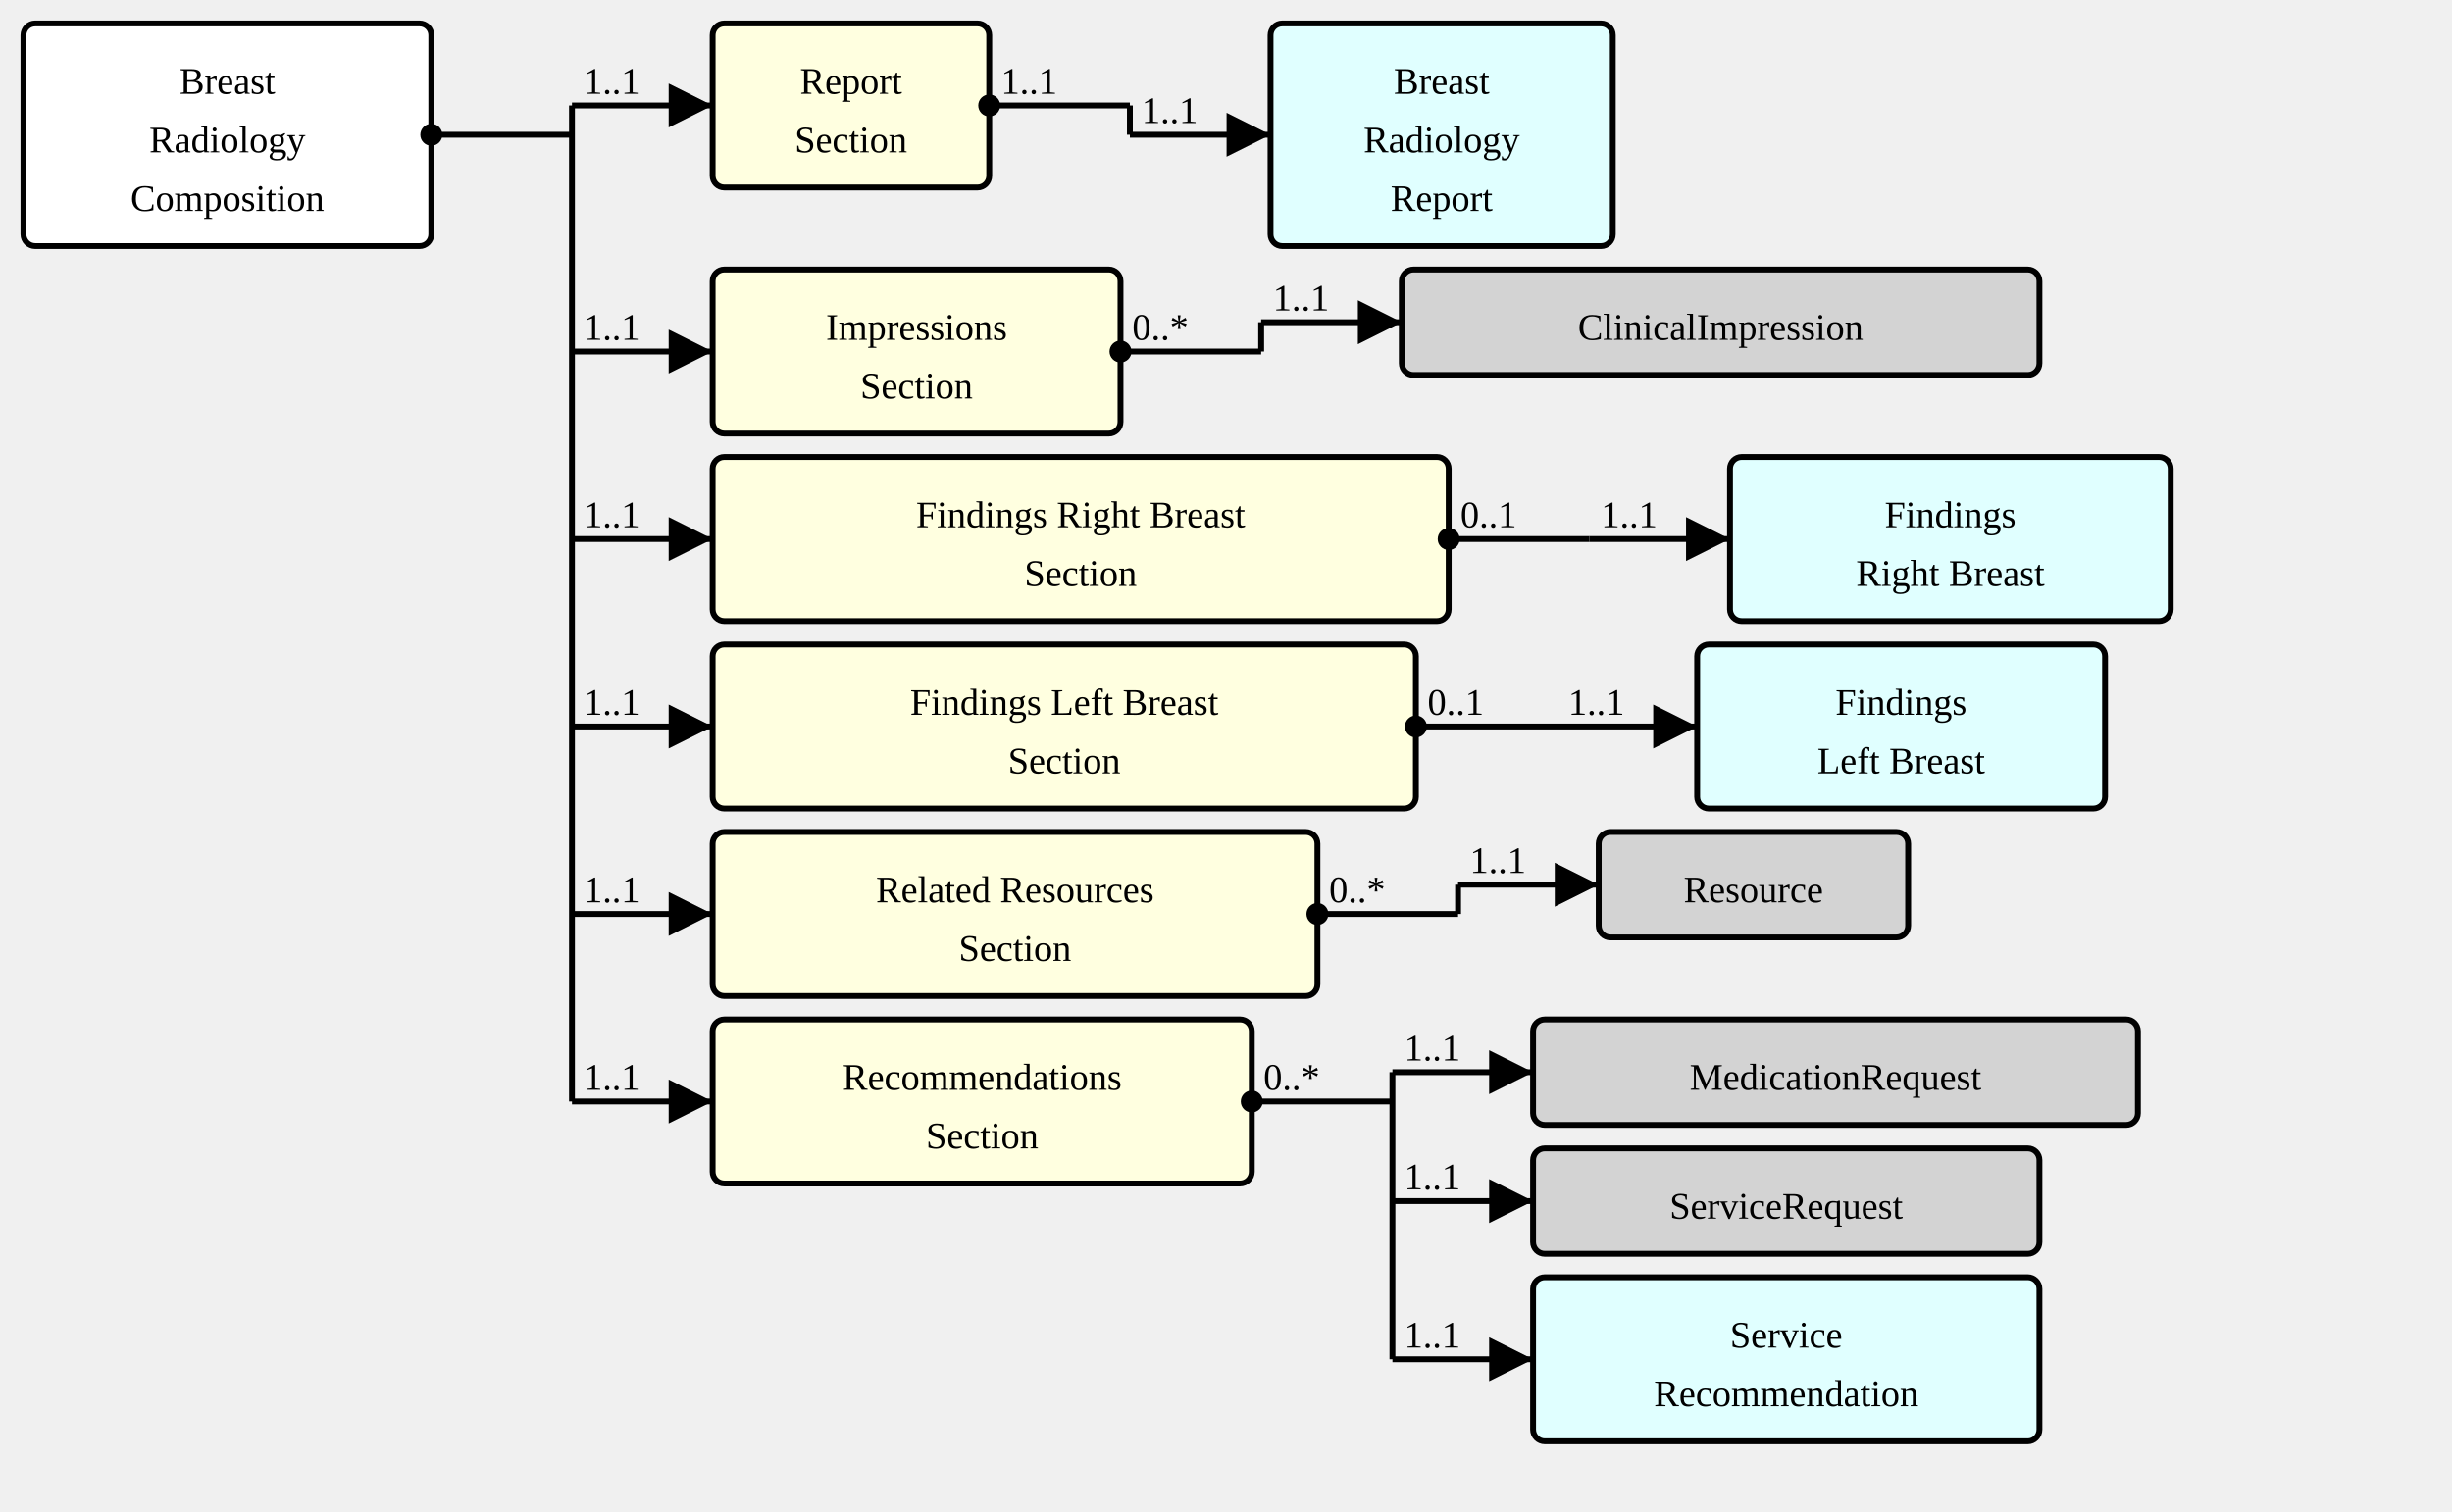
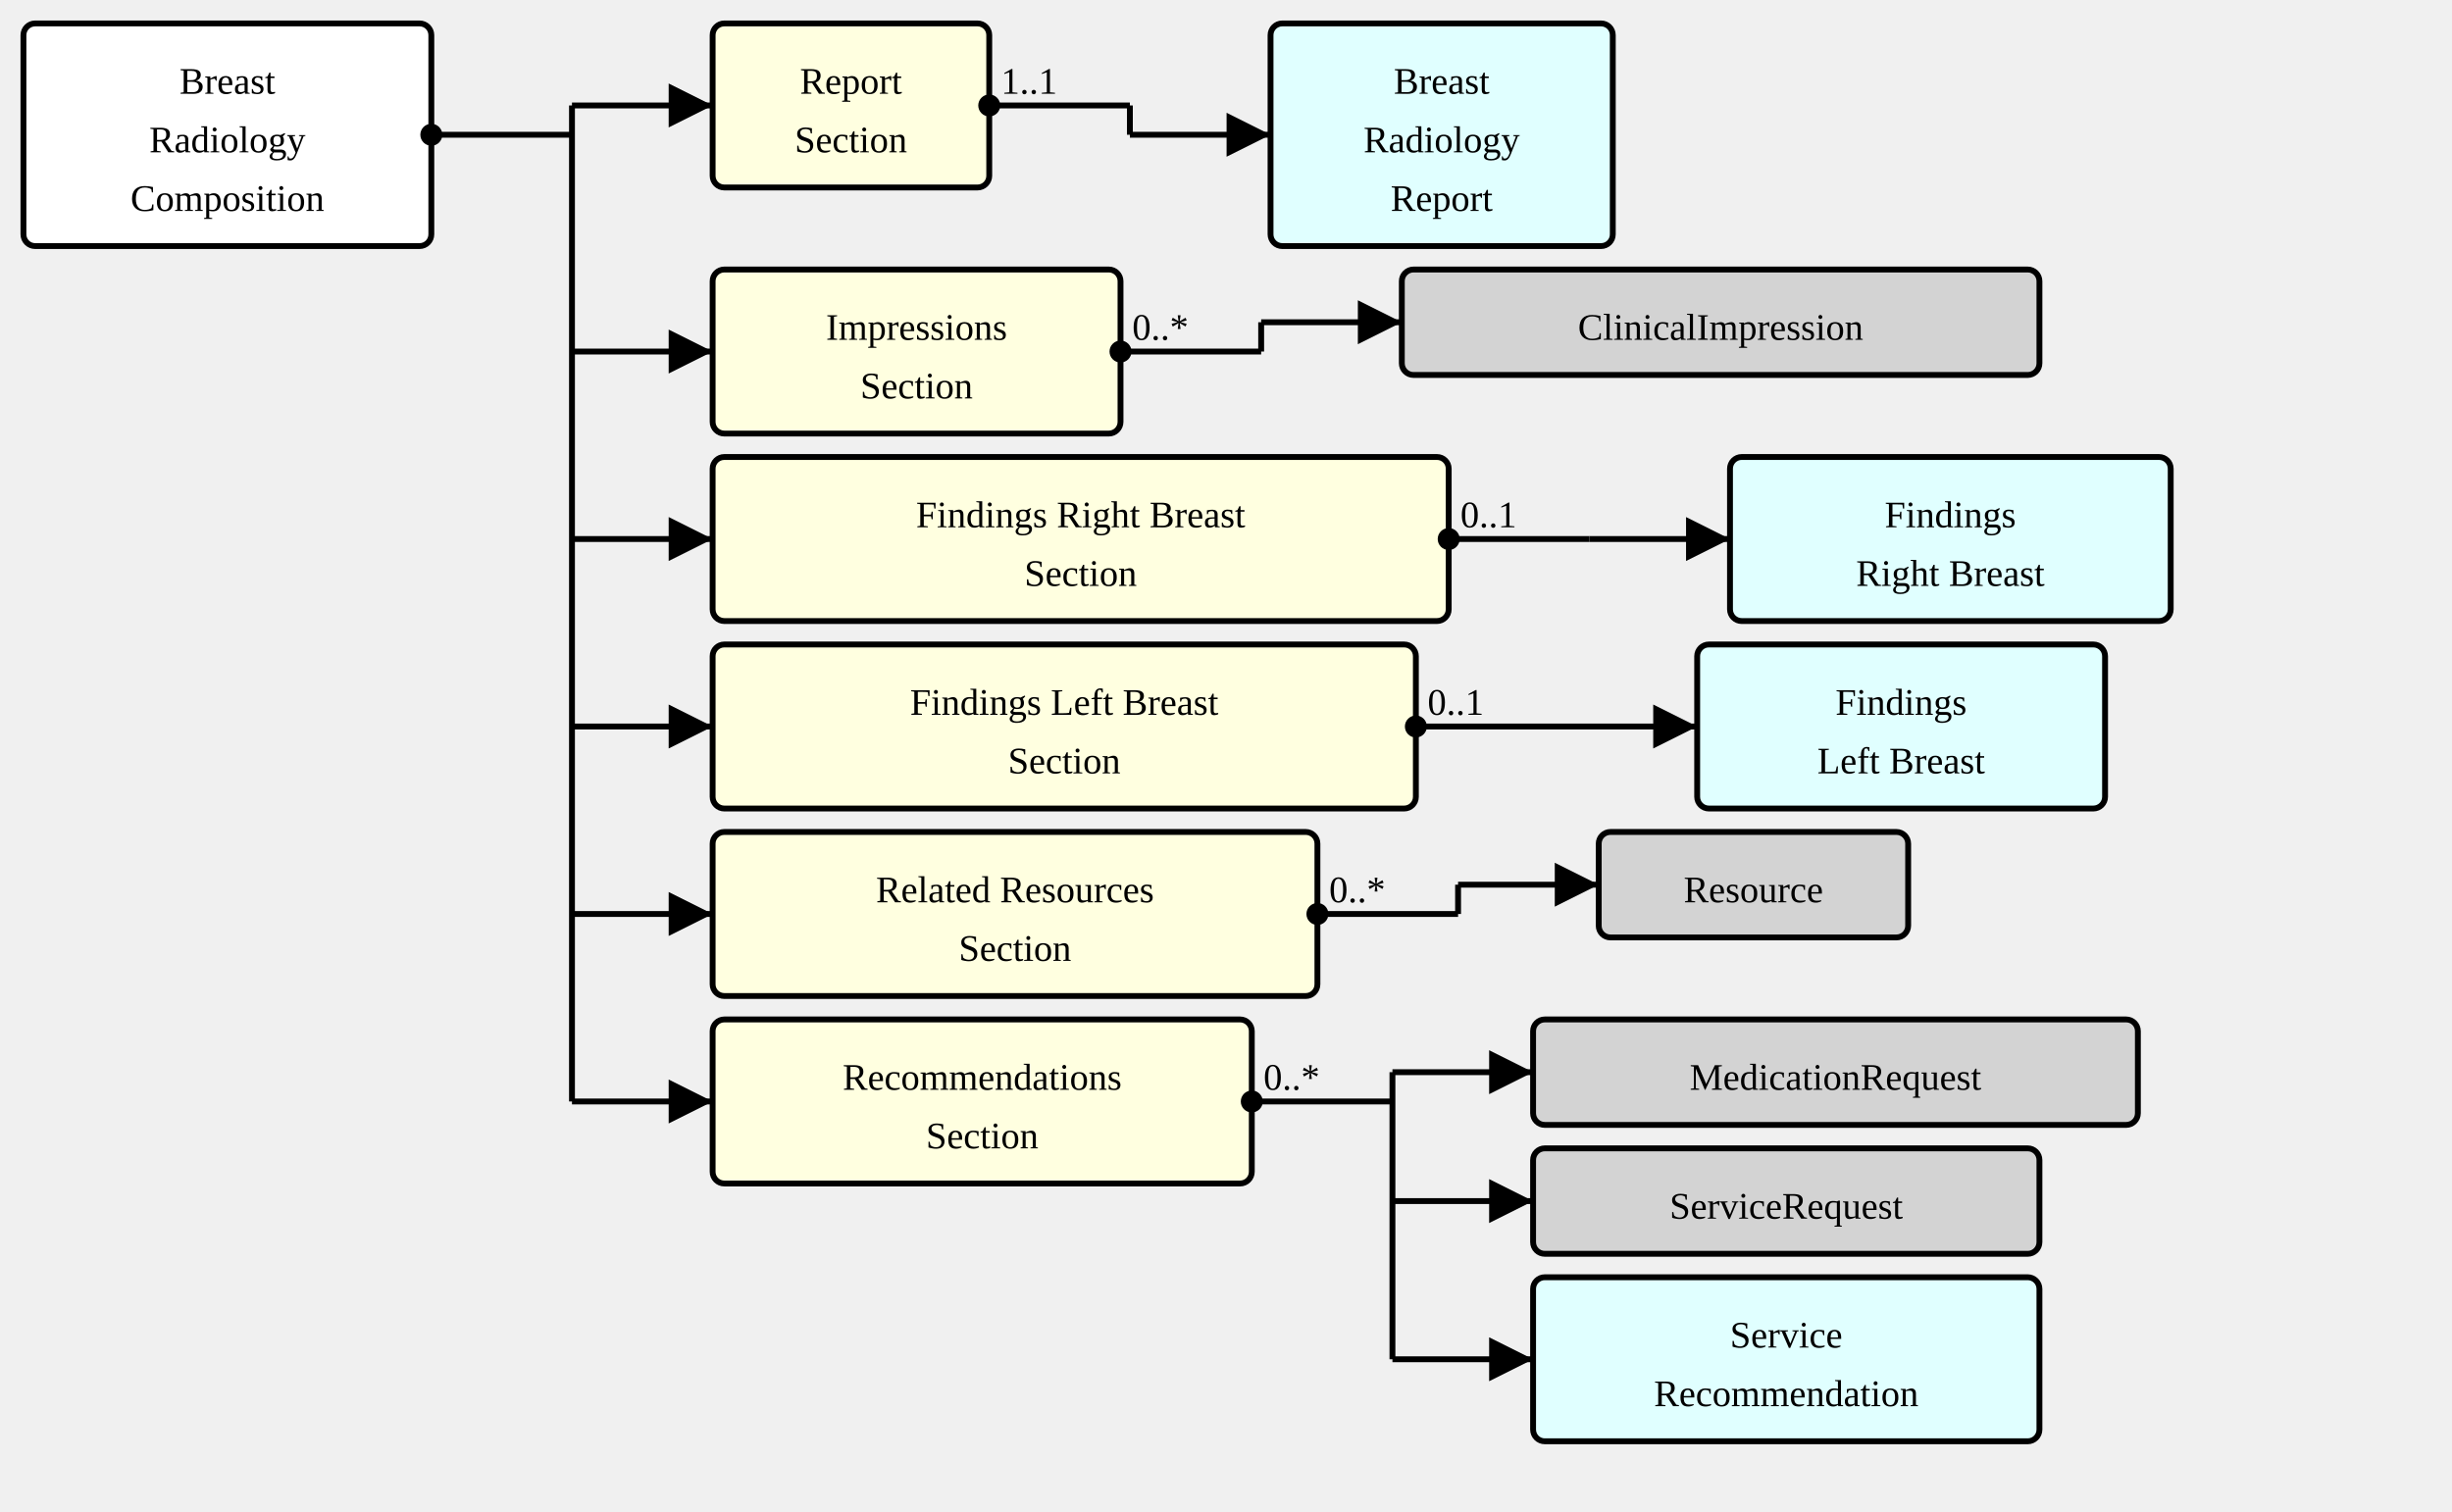
<svg xmlns="http://www.w3.org/2000/svg" version="1.1" width="784.5" height="483.75">
  <defs>
    <marker id="arrowStart" markerWidth="3.75" markerHeight="3.75" markerUnits="px" refX="1.875" refY="1.875">
      <circle fill="Black" stroke-width="0" cx="1.875" cy="1.875" r="1.875" />
    </marker>
    <marker id="arrowEnd" markerWidth="7.5" markerHeight="7.5" markerUnits="px" refX="7.5" refY="3.75">
      <polygon fill="Black" stroke-width="0" points="0 0 7.5 3.75 0 7.5" />
    </marker>
  </defs>
  <g>
    <g transform="translate(7.5 7.5)">
      <rect fill="White" stroke="Black" stroke-width="1.875" x="0" y="0" width="130.5" height="71.25" rx="3.75" ry="3.75" />
      <text x="65.25" y="22.5" text-anchor="middle">Breast</text>
      <text x="65.25" y="41.25" text-anchor="middle">Radiology</text>
      <text x="65.25" y="60" text-anchor="middle">Composition</text>
    </g>
    <line stroke="Black" stroke-width="1.875" marker-end="url(#arrowEnd)" x1="183" y1="33.75" x2="228" y2="33.75" />
-     <text x="186.75" y="30" text-anchor="left">1..1</text>
+     <text x="186.75" y="30" text-anchor="left" />
    <line stroke="Black" stroke-width="1.875" marker-end="url(#arrowEnd)" x1="183" y1="112.5" x2="228" y2="112.5" />
-     <text x="186.75" y="108.75" text-anchor="left">1..1</text>
+     <text x="186.75" y="108.75" text-anchor="left" />
    <line stroke="Black" stroke-width="1.875" marker-end="url(#arrowEnd)" x1="183" y1="172.5" x2="228" y2="172.5" />
-     <text x="186.75" y="168.75" text-anchor="left">1..1</text>
+     <text x="186.75" y="168.75" text-anchor="left" />
    <line stroke="Black" stroke-width="1.875" marker-end="url(#arrowEnd)" x1="183" y1="232.5" x2="228" y2="232.5" />
-     <text x="186.75" y="228.75" text-anchor="left">1..1</text>
+     <text x="186.75" y="228.75" text-anchor="left" />
    <line stroke="Black" stroke-width="1.875" marker-end="url(#arrowEnd)" x1="183" y1="292.5" x2="228" y2="292.5" />
-     <text x="186.75" y="288.75" text-anchor="left">1..1</text>
+     <text x="186.75" y="288.75" text-anchor="left" />
    <line stroke="Black" stroke-width="1.875" marker-end="url(#arrowEnd)" x1="183" y1="352.5" x2="228" y2="352.5" />
-     <text x="186.75" y="348.75" text-anchor="left">1..1</text>
+     <text x="186.75" y="348.75" text-anchor="left" />
    <line stroke="Black" stroke-width="1.875" marker-start="url(#arrowStart)" x1="138" y1="43.125" x2="183" y2="43.125" />
    <text x="141.75" y="39.375" text-anchor="left" />
    <line stroke="Black" stroke-width="1.875" x1="183" y1="33.75" x2="183" y2="352.5" />
  </g>
  <g>
    <g transform="translate(228 7.5)">
      <a href="StructureDefinition-BreastRadComposition-definitions.html#Composition.section:report" target="_top">
        <rect fill="LightYellow" stroke="Black" stroke-width="1.875" x="0" y="0" width="88.5" height="52.5" rx="3.75" ry="3.75" />
      </a>
      <a href="StructureDefinition-BreastRadComposition-definitions.html#Composition.section:report" target="_top">
        <text x="44.25" y="22.5" text-anchor="middle">Report</text>
      </a>
      <a href="StructureDefinition-BreastRadComposition-definitions.html#Composition.section:report" target="_top">
        <text x="44.25" y="41.25" text-anchor="middle">Section</text>
      </a>
    </g>
    <line stroke="Black" stroke-width="1.875" marker-end="url(#arrowEnd)" x1="361.5" y1="43.125" x2="406.5" y2="43.125" />
-     <text x="365.25" y="39.375" text-anchor="left">1..1</text>
+     <text x="365.25" y="39.375" text-anchor="left" />
    <line stroke="Black" stroke-width="1.875" marker-start="url(#arrowStart)" x1="316.5" y1="33.75" x2="361.5" y2="33.75" />
    <text x="320.25" y="30" text-anchor="left">1..1</text>
    <line stroke="Black" stroke-width="1.875" x1="361.5" y1="33.75" x2="361.5" y2="43.125" />
  </g>
  <g>
    <g transform="translate(406.5 7.5)">
      <a href="./StructureDefinition-BreastRadReport.html" target="_top">
        <rect fill="LightCyan" stroke="Black" stroke-width="1.875" x="0" y="0" width="109.5" height="71.25" rx="3.75" ry="3.75" />
      </a>
      <a href="./StructureDefinition-BreastRadReport.html" target="_top">
        <text x="54.75" y="22.5" text-anchor="middle">Breast</text>
      </a>
      <a href="./StructureDefinition-BreastRadReport.html" target="_top">
        <text x="54.75" y="41.25" text-anchor="middle">Radiology</text>
      </a>
      <a href="./StructureDefinition-BreastRadReport.html" target="_top">
        <text x="54.75" y="60" text-anchor="middle">Report</text>
      </a>
    </g>
  </g>
  <g>
    <g transform="translate(228 86.25)">
      <a href="StructureDefinition-BreastRadComposition-definitions.html#Composition.section:impressions" target="_top">
        <rect fill="LightYellow" stroke="Black" stroke-width="1.875" x="0" y="0" width="130.5" height="52.5" rx="3.75" ry="3.75" />
      </a>
      <a href="StructureDefinition-BreastRadComposition-definitions.html#Composition.section:impressions" target="_top">
        <text x="65.25" y="22.5" text-anchor="middle">Impressions</text>
      </a>
      <a href="StructureDefinition-BreastRadComposition-definitions.html#Composition.section:impressions" target="_top">
        <text x="65.25" y="41.25" text-anchor="middle">Section</text>
      </a>
    </g>
    <line stroke="Black" stroke-width="1.875" marker-end="url(#arrowEnd)" x1="403.5" y1="103.125" x2="448.5" y2="103.125" />
-     <text x="407.25" y="99.375" text-anchor="left">1..1</text>
+     <text x="407.25" y="99.375" text-anchor="left" />
    <line stroke="Black" stroke-width="1.875" marker-start="url(#arrowStart)" x1="358.5" y1="112.5" x2="403.5" y2="112.5" />
    <text x="362.25" y="108.75" text-anchor="left">0..*</text>
    <line stroke="Black" stroke-width="1.875" x1="403.5" y1="103.125" x2="403.5" y2="112.5" />
  </g>
  <g>
    <g transform="translate(448.5 86.25)">
      <a href="http://hl7.org/fhir/StructureDefinition/ClinicalImpression" target="_top">
        <rect fill="LightGray" stroke="Black" stroke-width="1.875" x="0" y="0" width="204" height="33.75" rx="3.75" ry="3.75" />
      </a>
      <a href="http://hl7.org/fhir/StructureDefinition/ClinicalImpression" target="_top">
        <text x="102" y="22.5" text-anchor="middle">ClinicalImpression</text>
      </a>
    </g>
  </g>
  <g>
    <g transform="translate(228 146.25)">
      <a href="StructureDefinition-BreastRadComposition-definitions.html#Composition.section:findingsRightBreast" target="_top">
        <rect fill="LightYellow" stroke="Black" stroke-width="1.875" x="0" y="0" width="235.5" height="52.5" rx="3.75" ry="3.75" />
      </a>
      <a href="StructureDefinition-BreastRadComposition-definitions.html#Composition.section:findingsRightBreast" target="_top">
        <text x="117.75" y="22.5" text-anchor="middle">Findings Right Breast</text>
      </a>
      <a href="StructureDefinition-BreastRadComposition-definitions.html#Composition.section:findingsRightBreast" target="_top">
        <text x="117.75" y="41.25" text-anchor="middle">Section</text>
      </a>
    </g>
    <line stroke="Black" stroke-width="1.875" marker-end="url(#arrowEnd)" x1="508.5" y1="172.5" x2="553.5" y2="172.5" />
-     <text x="512.25" y="168.75" text-anchor="left">1..1</text>
+     <text x="512.25" y="168.75" text-anchor="left" />
    <line stroke="Black" stroke-width="1.875" marker-start="url(#arrowStart)" x1="463.5" y1="172.5" x2="508.5" y2="172.5" />
    <text x="467.25" y="168.75" text-anchor="left">0..1</text>
    <line stroke="Black" stroke-width="1.875" x1="508.5" y1="172.5" x2="508.5" y2="172.5" />
  </g>
  <g>
    <g transform="translate(553.5 146.25)">
      <a href="./StructureDefinition-SectionFindingsRightBreast.html" target="_top">
        <rect fill="LightCyan" stroke="Black" stroke-width="1.875" x="0" y="0" width="141" height="52.5" rx="3.75" ry="3.75" />
      </a>
      <a href="./StructureDefinition-SectionFindingsRightBreast.html" target="_top">
        <text x="70.5" y="22.5" text-anchor="middle">Findings</text>
      </a>
      <a href="./StructureDefinition-SectionFindingsRightBreast.html" target="_top">
        <text x="70.5" y="41.25" text-anchor="middle">Right Breast</text>
      </a>
    </g>
  </g>
  <g>
    <g transform="translate(228 206.25)">
      <a href="StructureDefinition-BreastRadComposition-definitions.html#Composition.section:findingsLeftBreast" target="_top">
        <rect fill="LightYellow" stroke="Black" stroke-width="1.875" x="0" y="0" width="225" height="52.5" rx="3.75" ry="3.75" />
      </a>
      <a href="StructureDefinition-BreastRadComposition-definitions.html#Composition.section:findingsLeftBreast" target="_top">
        <text x="112.5" y="22.5" text-anchor="middle">Findings Left Breast</text>
      </a>
      <a href="StructureDefinition-BreastRadComposition-definitions.html#Composition.section:findingsLeftBreast" target="_top">
        <text x="112.5" y="41.25" text-anchor="middle">Section</text>
      </a>
    </g>
    <line stroke="Black" stroke-width="1.875" marker-end="url(#arrowEnd)" x1="498" y1="232.5" x2="543" y2="232.5" />
-     <text x="501.75" y="228.75" text-anchor="left">1..1</text>
+     <text x="501.75" y="228.75" text-anchor="left" />
    <line stroke="Black" stroke-width="1.875" marker-start="url(#arrowStart)" x1="453" y1="232.5" x2="498" y2="232.5" />
    <text x="456.75" y="228.75" text-anchor="left">0..1</text>
    <line stroke="Black" stroke-width="1.875" x1="498" y1="232.5" x2="498" y2="232.5" />
  </g>
  <g>
    <g transform="translate(543 206.25)">
      <a href="./StructureDefinition-SectionFindingsLeftBreast.html" target="_top">
        <rect fill="LightCyan" stroke="Black" stroke-width="1.875" x="0" y="0" width="130.5" height="52.5" rx="3.75" ry="3.75" />
      </a>
      <a href="./StructureDefinition-SectionFindingsLeftBreast.html" target="_top">
        <text x="65.25" y="22.5" text-anchor="middle">Findings</text>
      </a>
      <a href="./StructureDefinition-SectionFindingsLeftBreast.html" target="_top">
        <text x="65.25" y="41.25" text-anchor="middle">Left Breast</text>
      </a>
    </g>
  </g>
  <g>
    <g transform="translate(228 266.25)">
      <a href="StructureDefinition-BreastRadComposition-definitions.html#Composition.section:relatedResources" target="_top">
        <rect fill="LightYellow" stroke="Black" stroke-width="1.875" x="0" y="0" width="193.5" height="52.5" rx="3.75" ry="3.75" />
      </a>
      <a href="StructureDefinition-BreastRadComposition-definitions.html#Composition.section:relatedResources" target="_top">
        <text x="96.75" y="22.5" text-anchor="middle">Related Resources</text>
      </a>
      <a href="StructureDefinition-BreastRadComposition-definitions.html#Composition.section:relatedResources" target="_top">
        <text x="96.75" y="41.25" text-anchor="middle">Section</text>
      </a>
    </g>
    <line stroke="Black" stroke-width="1.875" marker-end="url(#arrowEnd)" x1="466.5" y1="283.125" x2="511.5" y2="283.125" />
-     <text x="470.25" y="279.375" text-anchor="left">1..1</text>
+     <text x="470.25" y="279.375" text-anchor="left" />
    <line stroke="Black" stroke-width="1.875" marker-start="url(#arrowStart)" x1="421.5" y1="292.5" x2="466.5" y2="292.5" />
    <text x="425.25" y="288.75" text-anchor="left">0..*</text>
    <line stroke="Black" stroke-width="1.875" x1="466.5" y1="283.125" x2="466.5" y2="292.5" />
  </g>
  <g>
    <g transform="translate(511.5 266.25)">
      <a href="http://hl7.org/fhir/StructureDefinition/Resource" target="_top">
        <rect fill="LightGray" stroke="Black" stroke-width="1.875" x="0" y="0" width="99" height="33.75" rx="3.75" ry="3.75" />
      </a>
      <a href="http://hl7.org/fhir/StructureDefinition/Resource" target="_top">
        <text x="49.5" y="22.5" text-anchor="middle">Resource</text>
      </a>
    </g>
  </g>
  <g>
    <g transform="translate(228 326.25)">
      <a href="StructureDefinition-BreastRadComposition-definitions.html#Composition.section:recommendations" target="_top">
        <rect fill="LightYellow" stroke="Black" stroke-width="1.875" x="0" y="0" width="172.5" height="52.5" rx="3.75" ry="3.75" />
      </a>
      <a href="StructureDefinition-BreastRadComposition-definitions.html#Composition.section:recommendations" target="_top">
        <text x="86.25" y="22.5" text-anchor="middle">Recommendations</text>
      </a>
      <a href="StructureDefinition-BreastRadComposition-definitions.html#Composition.section:recommendations" target="_top">
        <text x="86.25" y="41.25" text-anchor="middle">Section</text>
      </a>
    </g>
    <line stroke="Black" stroke-width="1.875" marker-end="url(#arrowEnd)" x1="445.5" y1="343.125" x2="490.5" y2="343.125" />
-     <text x="449.25" y="339.375" text-anchor="left">1..1</text>
+     <text x="449.25" y="339.375" text-anchor="left" />
    <line stroke="Black" stroke-width="1.875" marker-end="url(#arrowEnd)" x1="445.5" y1="384.375" x2="490.5" y2="384.375" />
-     <text x="449.25" y="380.625" text-anchor="left">1..1</text>
+     <text x="449.25" y="380.625" text-anchor="left" />
    <line stroke="Black" stroke-width="1.875" marker-end="url(#arrowEnd)" x1="445.5" y1="435" x2="490.5" y2="435" />
-     <text x="449.25" y="431.25" text-anchor="left">1..1</text>
+     <text x="449.25" y="431.25" text-anchor="left" />
    <line stroke="Black" stroke-width="1.875" marker-start="url(#arrowStart)" x1="400.5" y1="352.5" x2="445.5" y2="352.5" />
    <text x="404.25" y="348.75" text-anchor="left">0..*</text>
    <line stroke="Black" stroke-width="1.875" x1="445.5" y1="343.125" x2="445.5" y2="435" />
  </g>
  <g>
    <g transform="translate(490.5 326.25)">
      <a href="http://hl7.org/fhir/StructureDefinition/MedicationRequest" target="_top">
        <rect fill="LightGray" stroke="Black" stroke-width="1.875" x="0" y="0" width="193.5" height="33.75" rx="3.75" ry="3.75" />
      </a>
      <a href="http://hl7.org/fhir/StructureDefinition/MedicationRequest" target="_top">
        <text x="96.75" y="22.5" text-anchor="middle">MedicationRequest</text>
      </a>
    </g>
    <g transform="translate(490.5 367.5)">
      <a href="http://hl7.org/fhir/StructureDefinition/ServiceRequest" target="_top">
        <rect fill="LightGray" stroke="Black" stroke-width="1.875" x="0" y="0" width="162" height="33.75" rx="3.75" ry="3.75" />
      </a>
      <a href="http://hl7.org/fhir/StructureDefinition/ServiceRequest" target="_top">
        <text x="81" y="22.5" text-anchor="middle">ServiceRequest</text>
      </a>
    </g>
    <g transform="translate(490.5 408.75)">
      <a href="./StructureDefinition-ServiceRecommendation.html" target="_top">
        <rect fill="LightCyan" stroke="Black" stroke-width="1.875" x="0" y="0" width="162" height="52.5" rx="3.75" ry="3.75" />
      </a>
      <a href="./StructureDefinition-ServiceRecommendation.html" target="_top">
        <text x="81" y="22.5" text-anchor="middle">Service</text>
      </a>
      <a href="./StructureDefinition-ServiceRecommendation.html" target="_top">
        <text x="81" y="41.25" text-anchor="middle">Recommendation</text>
      </a>
    </g>
  </g>
</svg>
